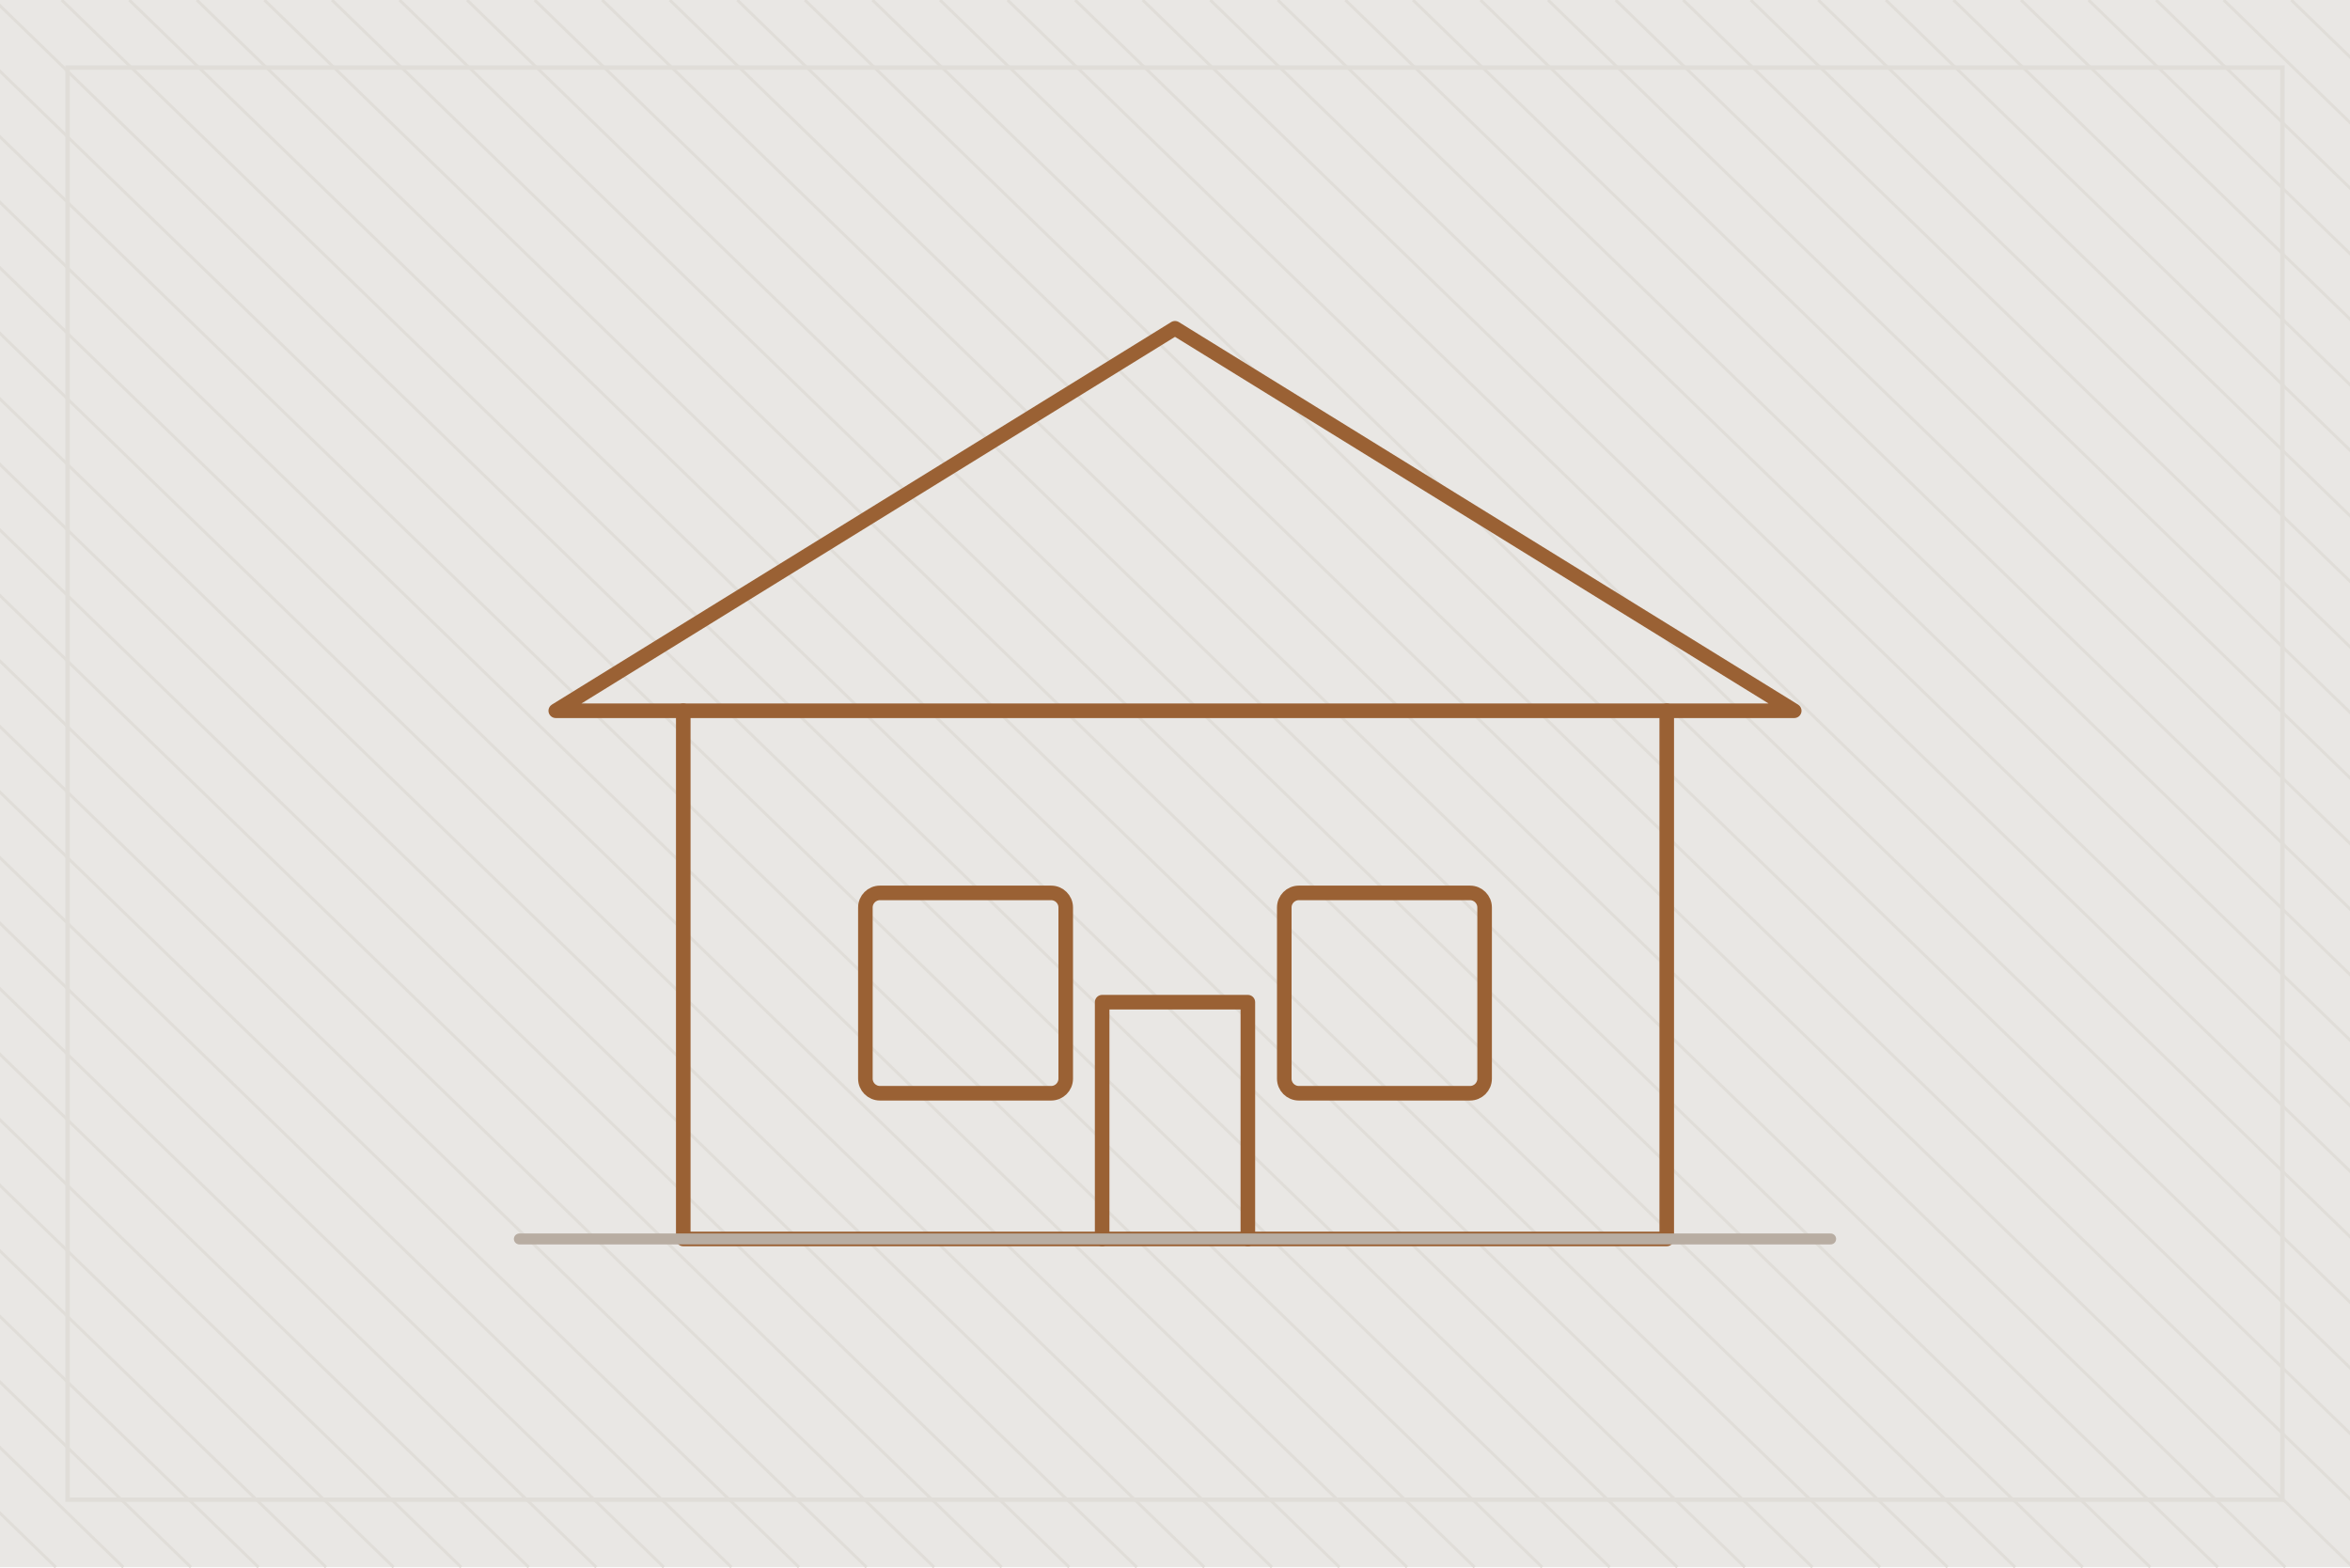
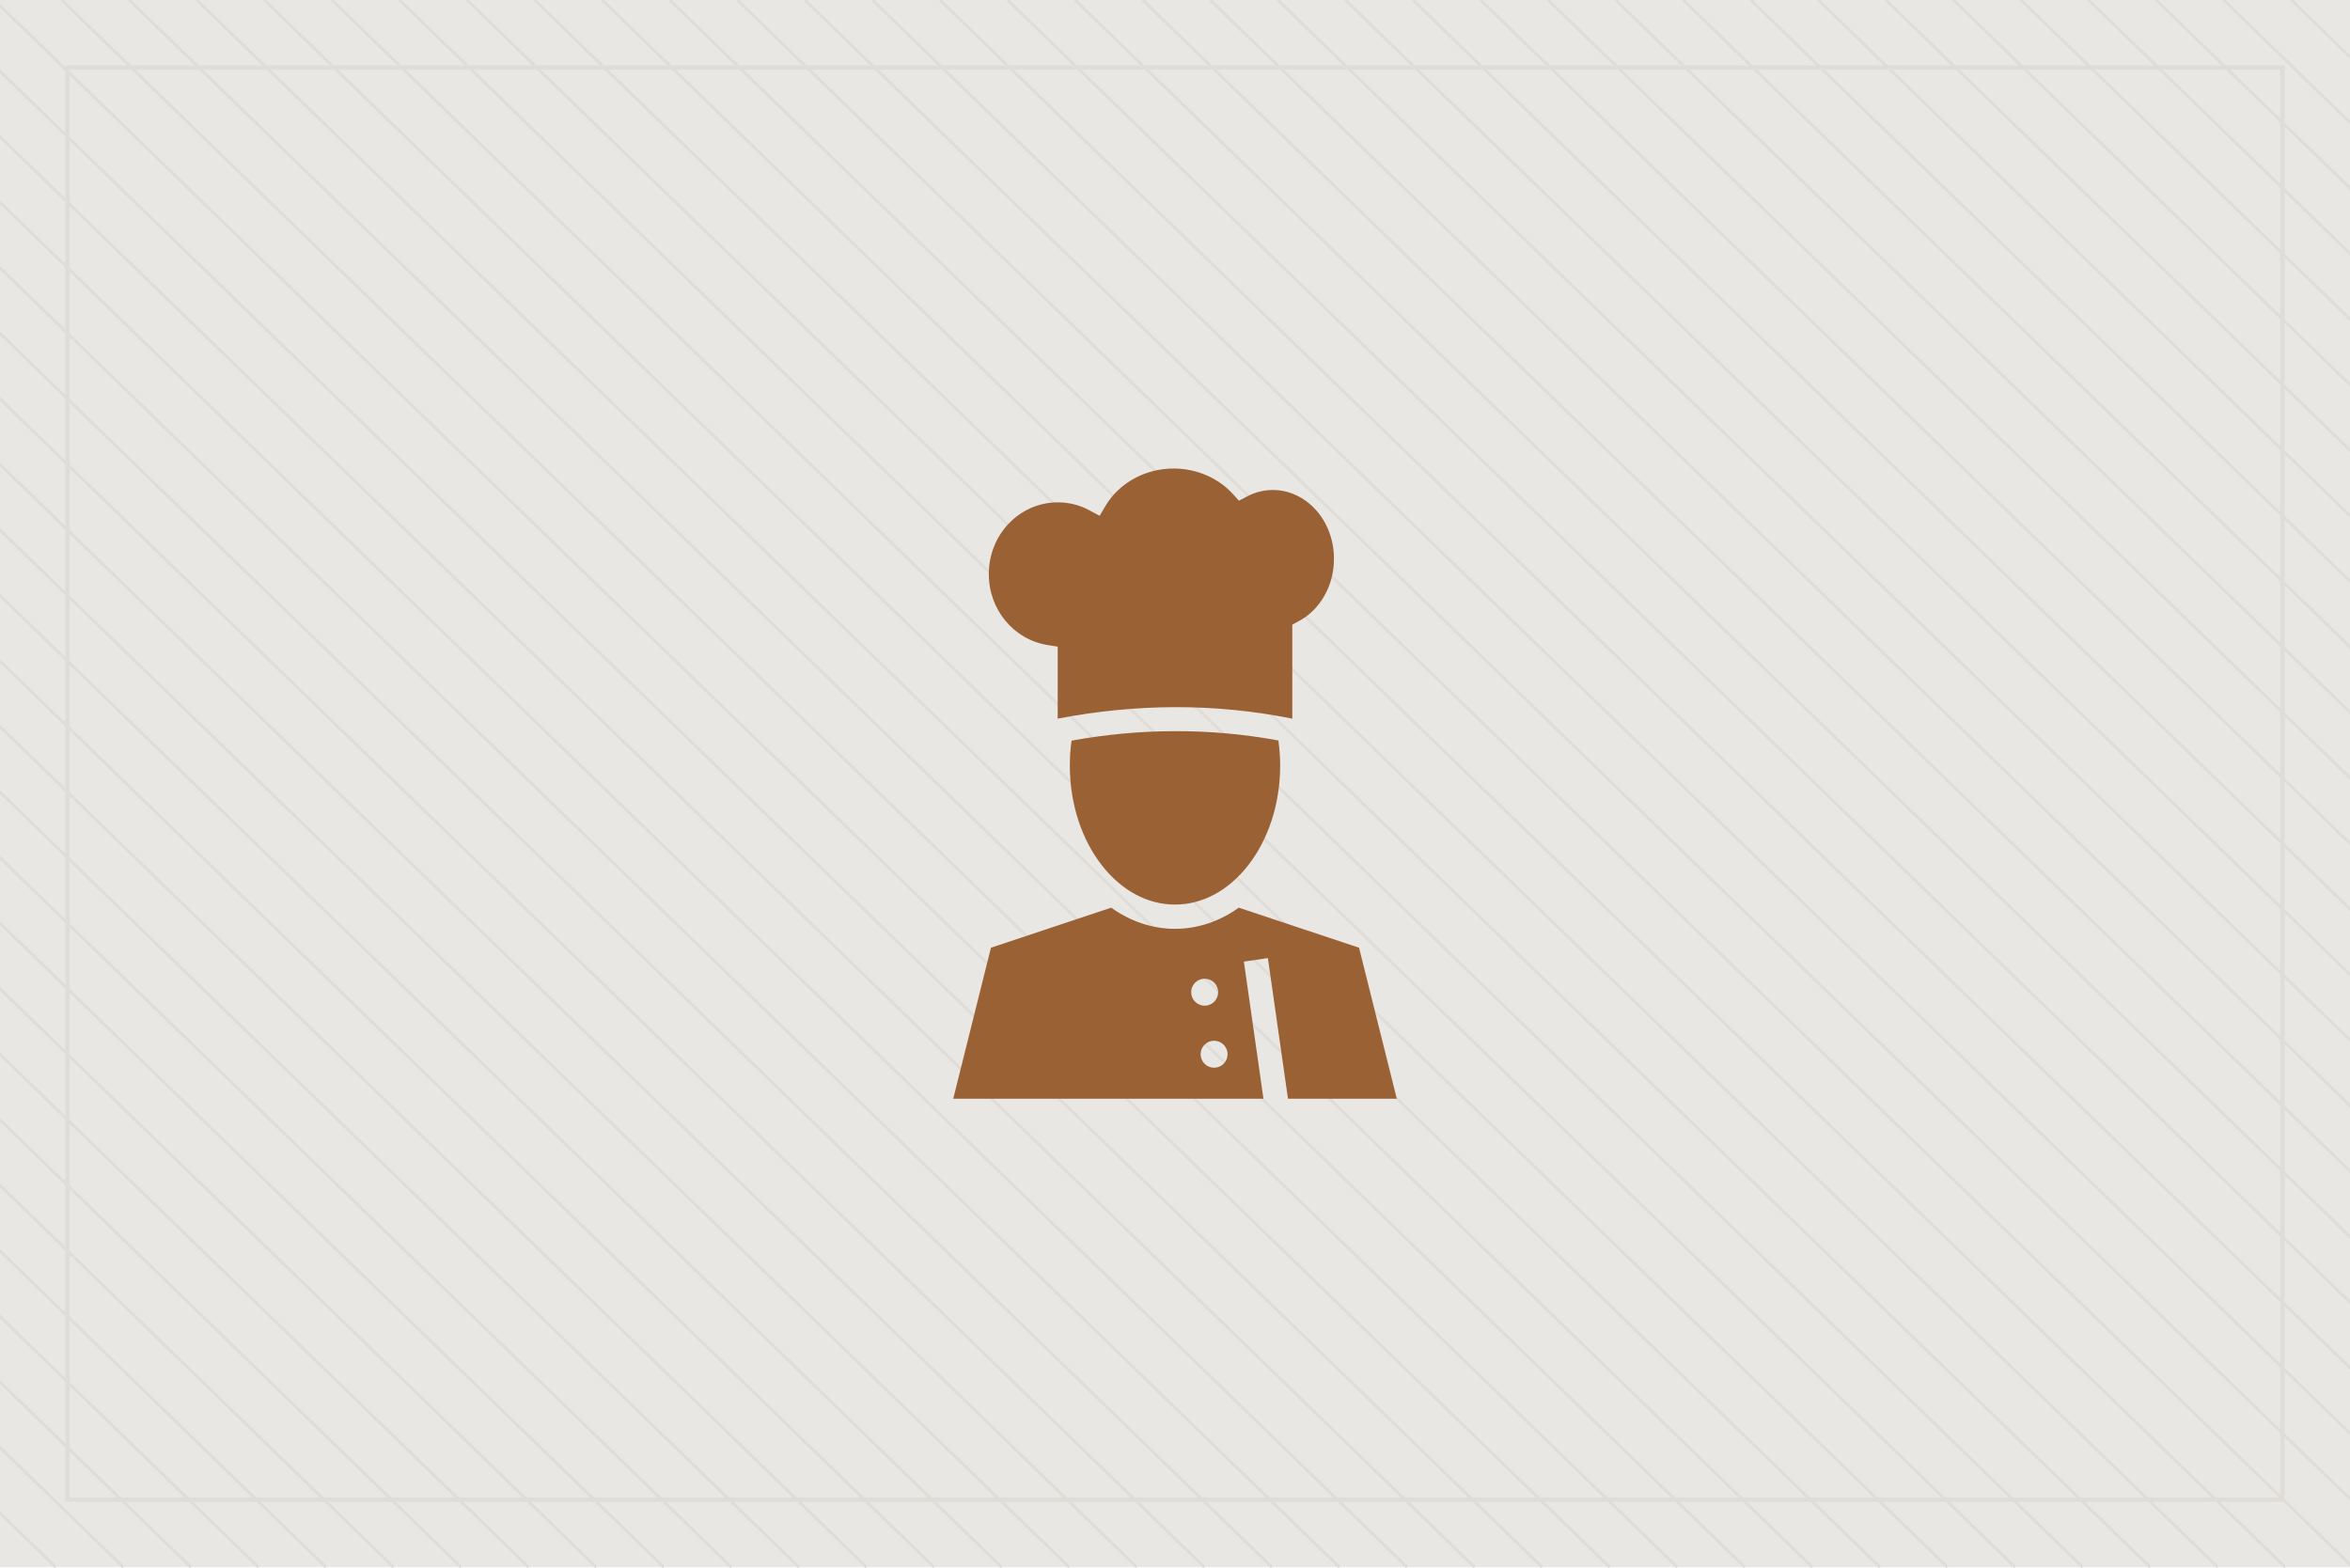
<svg xmlns="http://www.w3.org/2000/svg" width="1600" height="1067" viewBox="0 0 1600 1067">
  <rect width="1600" height="1067" fill="#e9e7e4" />
  <line x1="-1200" y1="0" x2="-100" y2="1067" stroke="#e0ddd8" stroke-width="2" />
  <line x1="-1154" y1="0" x2="-54" y2="1067" stroke="#e0ddd8" stroke-width="2" />
  <line x1="-1108" y1="0" x2="-8" y2="1067" stroke="#e0ddd8" stroke-width="2" />
  <line x1="-1062" y1="0" x2="38" y2="1067" stroke="#e0ddd8" stroke-width="2" />
  <line x1="-1016" y1="0" x2="84" y2="1067" stroke="#e0ddd8" stroke-width="2" />
  <line x1="-970" y1="0" x2="130" y2="1067" stroke="#e0ddd8" stroke-width="2" />
  <line x1="-924" y1="0" x2="176" y2="1067" stroke="#e0ddd8" stroke-width="2" />
  <line x1="-878" y1="0" x2="222" y2="1067" stroke="#e0ddd8" stroke-width="2" />
  <line x1="-832" y1="0" x2="268" y2="1067" stroke="#e0ddd8" stroke-width="2" />
  <line x1="-786" y1="0" x2="314" y2="1067" stroke="#e0ddd8" stroke-width="2" />
  <line x1="-740" y1="0" x2="360" y2="1067" stroke="#e0ddd8" stroke-width="2" />
  <line x1="-694" y1="0" x2="406" y2="1067" stroke="#e0ddd8" stroke-width="2" />
  <line x1="-648" y1="0" x2="452" y2="1067" stroke="#e0ddd8" stroke-width="2" />
  <line x1="-602" y1="0" x2="498" y2="1067" stroke="#e0ddd8" stroke-width="2" />
  <line x1="-556" y1="0" x2="544" y2="1067" stroke="#e0ddd8" stroke-width="2" />
  <line x1="-510" y1="0" x2="590" y2="1067" stroke="#e0ddd8" stroke-width="2" />
  <line x1="-464" y1="0" x2="636" y2="1067" stroke="#e0ddd8" stroke-width="2" />
  <line x1="-418" y1="0" x2="682" y2="1067" stroke="#e0ddd8" stroke-width="2" />
  <line x1="-372" y1="0" x2="728" y2="1067" stroke="#e0ddd8" stroke-width="2" />
  <line x1="-326" y1="0" x2="774" y2="1067" stroke="#e0ddd8" stroke-width="2" />
  <line x1="-280" y1="0" x2="820" y2="1067" stroke="#e0ddd8" stroke-width="2" />
  <line x1="-234" y1="0" x2="866" y2="1067" stroke="#e0ddd8" stroke-width="2" />
  <line x1="-188" y1="0" x2="912" y2="1067" stroke="#e0ddd8" stroke-width="2" />
  <line x1="-142" y1="0" x2="958" y2="1067" stroke="#e0ddd8" stroke-width="2" />
  <line x1="-96" y1="0" x2="1004" y2="1067" stroke="#e0ddd8" stroke-width="2" />
  <line x1="-50" y1="0" x2="1050" y2="1067" stroke="#e0ddd8" stroke-width="2" />
  <line x1="-4" y1="0" x2="1096" y2="1067" stroke="#e0ddd8" stroke-width="2" />
  <line x1="42" y1="0" x2="1142" y2="1067" stroke="#e0ddd8" stroke-width="2" />
  <line x1="88" y1="0" x2="1188" y2="1067" stroke="#e0ddd8" stroke-width="2" />
  <line x1="134" y1="0" x2="1234" y2="1067" stroke="#e0ddd8" stroke-width="2" />
  <line x1="180" y1="0" x2="1280" y2="1067" stroke="#e0ddd8" stroke-width="2" />
  <line x1="226" y1="0" x2="1326" y2="1067" stroke="#e0ddd8" stroke-width="2" />
  <line x1="272" y1="0" x2="1372" y2="1067" stroke="#e0ddd8" stroke-width="2" />
  <line x1="318" y1="0" x2="1418" y2="1067" stroke="#e0ddd8" stroke-width="2" />
  <line x1="364" y1="0" x2="1464" y2="1067" stroke="#e0ddd8" stroke-width="2" />
  <line x1="410" y1="0" x2="1510" y2="1067" stroke="#e0ddd8" stroke-width="2" />
  <line x1="456" y1="0" x2="1556" y2="1067" stroke="#e0ddd8" stroke-width="2" />
  <line x1="502" y1="0" x2="1602" y2="1067" stroke="#e0ddd8" stroke-width="2" />
  <line x1="548" y1="0" x2="1648" y2="1067" stroke="#e0ddd8" stroke-width="2" />
  <line x1="594" y1="0" x2="1694" y2="1067" stroke="#e0ddd8" stroke-width="2" />
  <line x1="640" y1="0" x2="1740" y2="1067" stroke="#e0ddd8" stroke-width="2" />
  <line x1="686" y1="0" x2="1786" y2="1067" stroke="#e0ddd8" stroke-width="2" />
  <line x1="732" y1="0" x2="1832" y2="1067" stroke="#e0ddd8" stroke-width="2" />
  <line x1="778" y1="0" x2="1878" y2="1067" stroke="#e0ddd8" stroke-width="2" />
  <line x1="824" y1="0" x2="1924" y2="1067" stroke="#e0ddd8" stroke-width="2" />
  <line x1="870" y1="0" x2="1970" y2="1067" stroke="#e0ddd8" stroke-width="2" />
  <line x1="916" y1="0" x2="2016" y2="1067" stroke="#e0ddd8" stroke-width="2" />
  <line x1="962" y1="0" x2="2062" y2="1067" stroke="#e0ddd8" stroke-width="2" />
  <line x1="1008" y1="0" x2="2108" y2="1067" stroke="#e0ddd8" stroke-width="2" />
  <line x1="1054" y1="0" x2="2154" y2="1067" stroke="#e0ddd8" stroke-width="2" />
  <line x1="1100" y1="0" x2="2200" y2="1067" stroke="#e0ddd8" stroke-width="2" />
  <line x1="1146" y1="0" x2="2246" y2="1067" stroke="#e0ddd8" stroke-width="2" />
  <line x1="1192" y1="0" x2="2292" y2="1067" stroke="#e0ddd8" stroke-width="2" />
  <line x1="1238" y1="0" x2="2338" y2="1067" stroke="#e0ddd8" stroke-width="2" />
  <line x1="1284" y1="0" x2="2384" y2="1067" stroke="#e0ddd8" stroke-width="2" />
  <line x1="1330" y1="0" x2="2430" y2="1067" stroke="#e0ddd8" stroke-width="2" />
  <line x1="1376" y1="0" x2="2476" y2="1067" stroke="#e0ddd8" stroke-width="2" />
  <line x1="1422" y1="0" x2="2522" y2="1067" stroke="#e0ddd8" stroke-width="2" />
  <line x1="1468" y1="0" x2="2568" y2="1067" stroke="#e0ddd8" stroke-width="2" />
  <line x1="1514" y1="0" x2="2614" y2="1067" stroke="#e0ddd8" stroke-width="2" />
  <line x1="1560" y1="0" x2="2660" y2="1067" stroke="#e0ddd8" stroke-width="2" />
  <line x1="1606" y1="0" x2="2706" y2="1067" stroke="#e0ddd8" stroke-width="2" />
  <line x1="1652" y1="0" x2="2752" y2="1067" stroke="#e0ddd8" stroke-width="2" />
  <line x1="1698" y1="0" x2="2798" y2="1067" stroke="#e0ddd8" stroke-width="2" />
  <line x1="1744" y1="0" x2="2844" y2="1067" stroke="#e0ddd8" stroke-width="2" />
  <line x1="1790" y1="0" x2="2890" y2="1067" stroke="#e0ddd8" stroke-width="2" />
  <rect x="46" y="46" width="1508" height="975" fill="none" stroke="#e0ddd8" stroke-width="3" />
-   <g transform="translate(800.0,533.5) scale(1.24)" fill="none" stroke="#9a6134" stroke-width="8" stroke-linecap="round" stroke-linejoin="round">
-     <path d="M-340,-40 L0,-250 L340,-40 z" />
-     <path d="M-270,-40 v290 h540 v-290" />
-     <rect x="-170" y="60" width="110" height="110" rx="8" />
-     <rect x="60" y="60" width="110" height="110" rx="8" />
-     <path d="M-40,250 v-130 h80 v130" />
-     <path d="M-360,250 h720" stroke="#b8ada2" stroke-width="6" />
+   <g transform="translate(565.0,298.5) scale(0.91797)">
+     <path fill="#9a6134" d="M255 22.31c-21.2 0-40.5 10.78-50.5 27.63l-4.4 7.42-7.6-4.08c-7.1-3.85-15.2-5.89-23.3-5.89-28.3 0-51.3 23.57-51.3 53.21 0 26.5 18.6 48.6 43.5 52.6l7.6 1.2v53.4c57.9-11.1 116-11.6 174 0v-69.7l4.8-2.6c15.7-8.3 26.1-26.1 26.1-46.15 0-28.8-20.7-51.12-45.4-51.12-6.5 0-13 1.61-18.9 4.72l-6.2 3.2-4.6-5.09C288 29.29 272 22.31 255 22.31zm1 194.79c-25.6 0-51.1 2.4-76.7 7-.9 6-1.3 12.2-1.3 18.6 0 29 9.2 55.2 23.6 73.7 14.4 18.5 33.5 29.3 54.4 29.3s40-10.8 54.4-29.3c14.4-18.5 23.6-44.7 23.6-73.7 0-6.4-.5-12.7-1.3-18.7-25.6-4.7-51.1-7-76.7-6.9zM208.7 348l-89.2 29.7-27.98 112H321.6L307.1 388l17.8-2.6 14.9 104.3h80.7l-28-112-89.2-29.7c-13.8 9.9-30 15.7-47.3 15.7-17.3 0-33.5-5.8-47.3-15.7zm69.3 52.7a9.999 9.999 0 0 1 10 10 9.999 9.999 0 0 1-10 10 9.999 9.999 0 0 1-10-10 9.999 9.999 0 0 1 10-10zm7 46a10 10 0 0 1 10 10 10 10 0 0 1-10 10 10 10 0 0 1-10-10 10 10 0 0 1 10-10z" />
  </g>
</svg>
